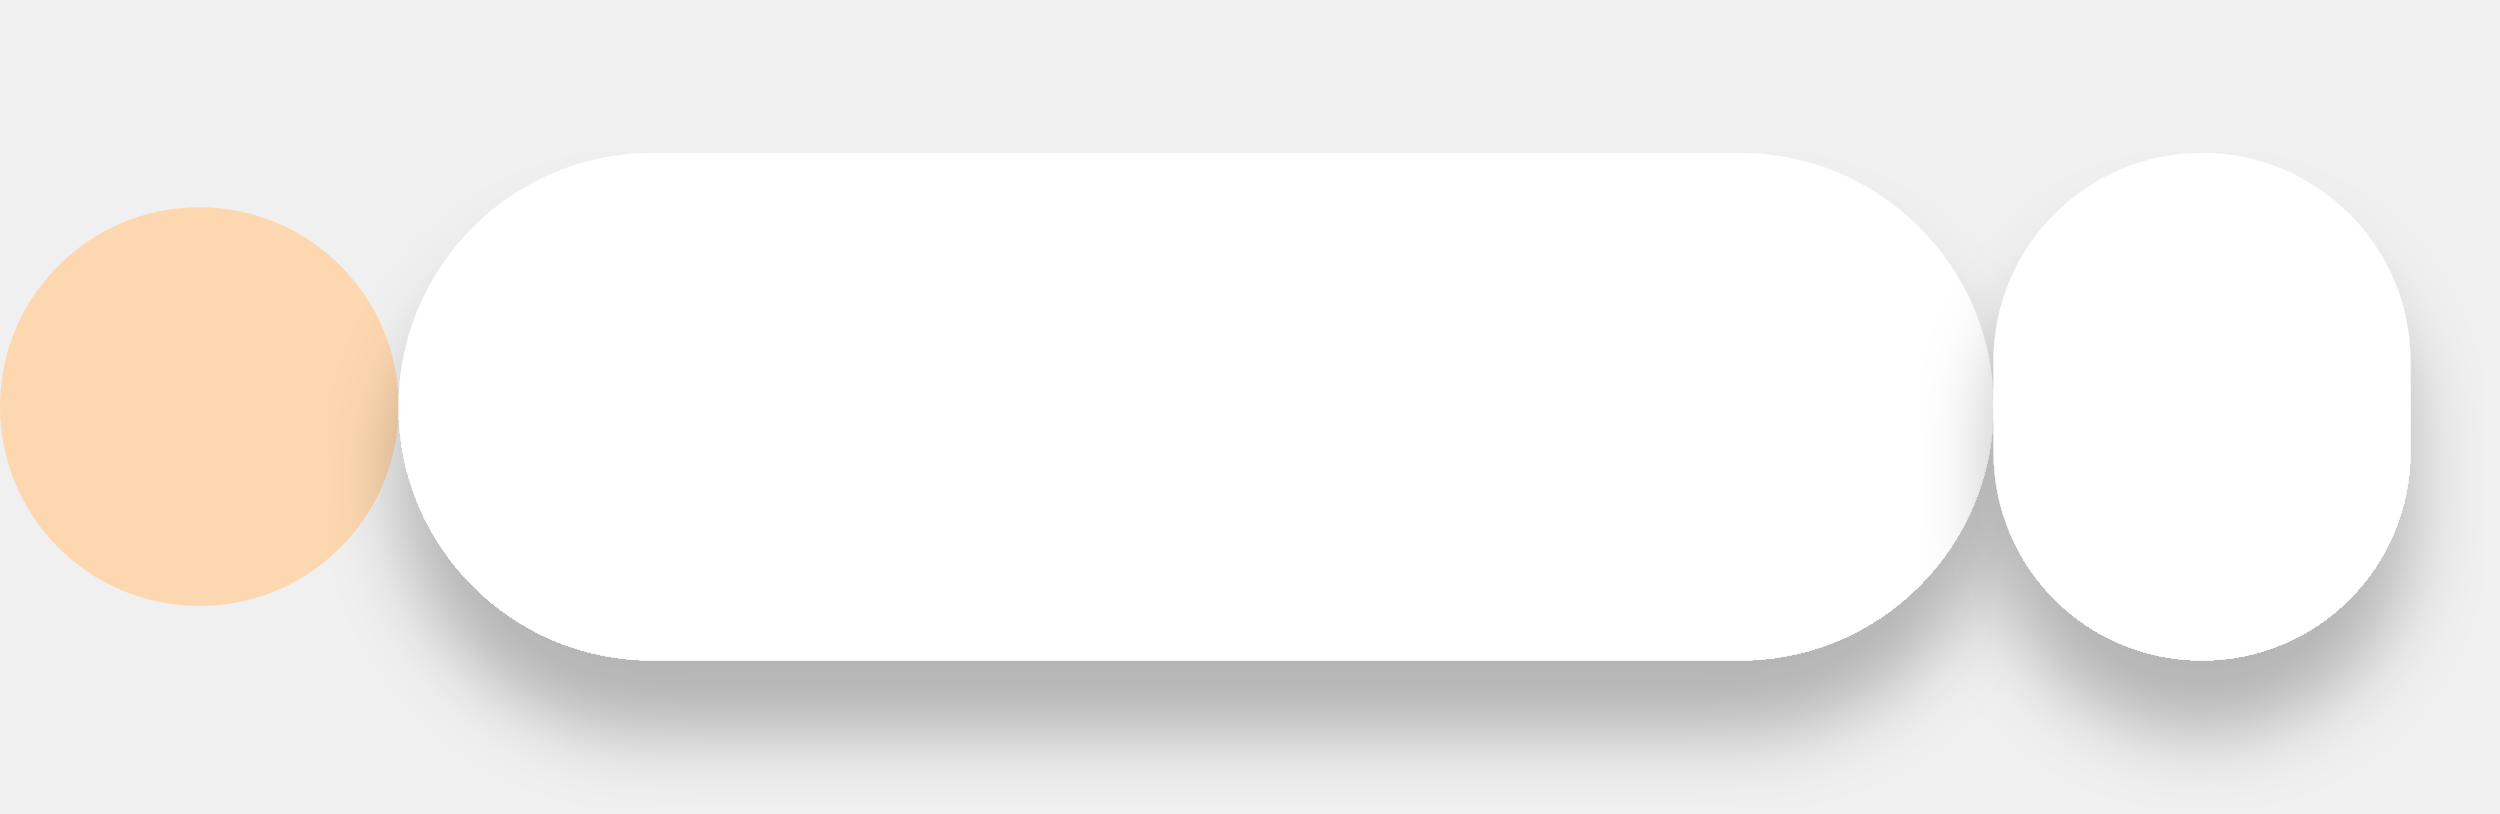
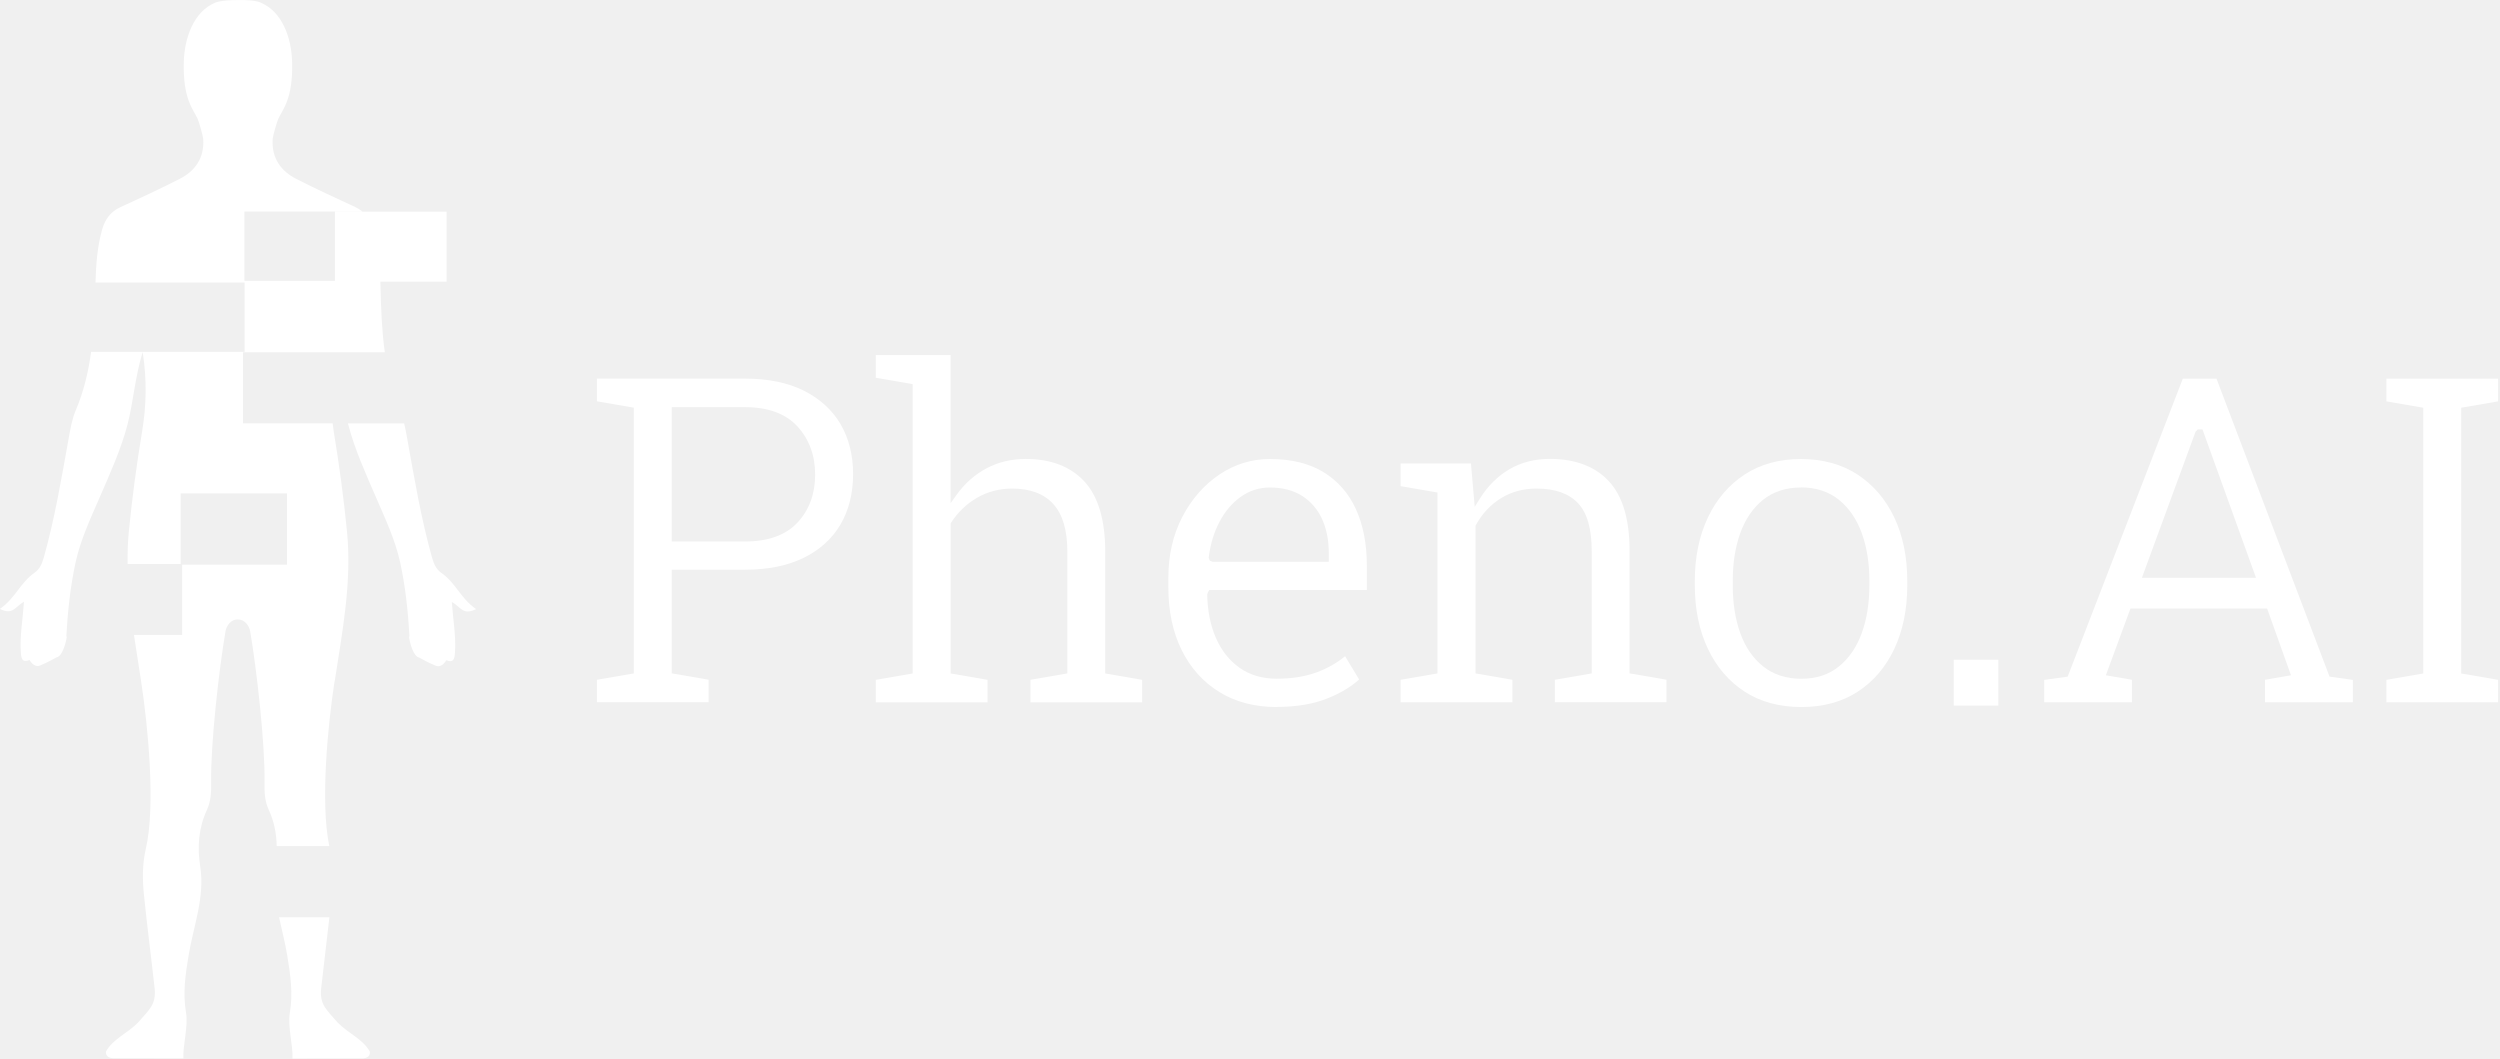
- <svg xmlns="http://www.w3.org/2000/svg" width="83" height="27" viewBox="0 0 83 27" fill="none">
-   <circle cx="6.619" cy="13.5" r="6.619" fill="#FDD7AF" />
-   <g filter="url(#filter0_d_138_14161)">
-     <rect x="13.236" y="5.076" width="52.949" height="16.848" rx="8.424" fill="white" />
-   </g>
-   <g filter="url(#filter1_d_138_14161)">
-     <rect x="66.186" y="5.076" width="13.839" height="16.848" rx="6.919" fill="white" />
+ <svg xmlns="http://www.w3.org/2000/svg" width="444" height="188" viewBox="0 0 444 188" fill="none">
+   <g clip-path="url(#clip0_606_16396)">
+     <path d="M106.01 124.72V120.73L112.56 119.6V72.4L106.01 71.27V67.24H132.32C136.39 67.24 139.9 67.96 142.75 69.38C145.58 70.79 147.77 72.78 149.26 75.29C150.75 77.82 151.51 80.82 151.51 84.21C151.51 87.6 150.75 90.64 149.26 93.17C147.77 95.69 145.58 97.67 142.75 99.06C139.9 100.46 136.39 101.18 132.32 101.18H119.3V119.59L125.85 120.72V124.71H106.01V124.72ZM119.3 96.17H132.32C136.44 96.17 139.58 95.03 141.66 92.78C143.73 90.54 144.77 87.69 144.77 84.3C144.77 80.91 143.72 78.04 141.66 75.77C139.58 73.48 136.44 72.31 132.32 72.31H119.3V96.17V96.17Z" fill="white" />
+     <path d="M183.009 124.72V120.73L189.559 119.6V97.91C189.559 94.18 188.729 91.36 187.089 89.54C185.439 87.7 182.969 86.77 179.759 86.77C177.489 86.77 175.399 87.32 173.529 88.4C171.669 89.48 170.119 90.96 168.929 92.8L168.839 92.95V119.61L175.389 120.74V124.73H155.539V120.74L162.089 119.61V68.22L155.539 67.09V63.06H168.829V89.37L169.899 87.87C171.339 85.86 173.129 84.28 175.209 83.17C177.279 82.07 179.629 81.51 182.169 81.51C186.639 81.51 190.139 82.86 192.589 85.51C195.049 88.18 196.289 92.38 196.289 98V119.61L202.839 120.74V124.73H182.989L183.009 124.72Z" fill="white" />
+     <path d="M226.73 125.57C222.84 125.57 219.42 124.67 216.55 122.9C213.68 121.13 211.44 118.63 209.87 115.47C208.3 112.29 207.5 108.55 207.5 104.37V102.6C207.5 98.58 208.34 94.94 209.99 91.78C211.64 88.62 213.86 86.09 216.59 84.26C219.31 82.44 222.31 81.52 225.53 81.52C229.31 81.52 232.52 82.3 235.05 83.85C237.57 85.39 239.51 87.59 240.79 90.38C242.09 93.2 242.75 96.58 242.75 100.42V104.78H214.78L214.52 105.21L214.4 105.58C214.45 108.44 214.96 111.01 215.92 113.23C216.88 115.48 218.3 117.28 220.12 118.58C221.95 119.88 224.18 120.54 226.73 120.54C229.47 120.54 231.91 120.14 234 119.35C235.84 118.65 237.49 117.71 238.89 116.54L241.38 120.68C239.93 121.99 238.04 123.12 235.74 124.04C233.26 125.04 230.23 125.55 226.73 125.55V125.57ZM225.52 86.58C223.63 86.58 221.89 87.14 220.35 88.24C218.83 89.32 217.57 90.81 216.59 92.66C215.62 94.49 214.98 96.59 214.68 98.9L214.66 99.05L214.86 99.57L215.34 99.77H235.99V98.13C235.99 95.97 235.6 93.99 234.84 92.27C234.06 90.52 232.87 89.12 231.32 88.11C229.77 87.1 227.81 86.58 225.51 86.58H225.52Z" fill="white" />
+     <path d="M276.14 124.72V120.73L282.69 119.6V97.95C282.69 93.91 281.89 91.11 280.26 89.37C278.63 87.64 276.16 86.77 272.89 86.77C270.51 86.77 268.37 87.36 266.53 88.51C264.69 89.66 263.21 91.25 262.12 93.24L262.05 93.37V119.6L268.6 120.73V124.72H248.75V120.73L255.3 119.6V87.47L248.75 86.34V82.31H261.24L261.91 90.01L262.85 88.51C264.24 86.3 266 84.55 268.09 83.33C270.17 82.11 272.58 81.5 275.25 81.5C279.75 81.5 283.27 82.83 285.71 85.44C288.17 88.07 289.41 92.22 289.41 97.78V119.59L295.96 120.72V124.71H276.11L276.14 124.72Z" fill="white" />
+     <path d="M319.91 125.57C316.03 125.57 312.64 124.65 309.84 122.83C307.04 121.01 304.85 118.45 303.32 115.22C301.78 111.97 301 108.2 301 104.01V103.12C301 98.93 301.78 95.16 303.32 91.91C304.85 88.68 307.04 86.11 309.84 84.28C312.64 82.45 316 81.52 319.83 81.52C323.66 81.52 327.1 82.45 329.9 84.28C332.7 86.12 334.89 88.68 336.42 91.89C337.95 95.13 338.73 98.91 338.73 103.12V104.01C338.73 108.22 337.95 112 336.42 115.26C334.89 118.49 332.71 121.04 329.92 122.85C327.14 124.66 323.77 125.57 319.91 125.57V125.57ZM319.83 86.58C317.18 86.58 314.92 87.32 313.1 88.78C311.31 90.23 309.95 92.22 309.06 94.72C308.18 97.17 307.74 100 307.74 103.12V104.01C307.74 107.13 308.18 109.95 309.06 112.41C309.95 114.91 311.32 116.91 313.13 118.35C314.96 119.81 317.24 120.55 319.91 120.55C322.58 120.55 324.82 119.81 326.62 118.34C328.4 116.9 329.76 114.9 330.66 112.4C331.55 109.94 332 107.11 332 104V103.11C332 100 331.55 97.17 330.66 94.71C329.75 92.21 328.38 90.21 326.6 88.77C324.78 87.31 322.51 86.56 319.83 86.56V86.58Z" fill="white" />
+     <path d="M346.98 125.31V117.17H354.9V125.31H346.98Z" fill="white" />
+     <path d="M402.259 124.72V120.73L406.879 119.93L402.639 108.08H378.369L373.999 119.93L378.629 120.73V124.72H363.049V120.75L367.219 120.17L387.669 67.25H393.649L413.729 120.17L417.869 120.75V124.72H402.249H402.259ZM389.939 76.65L380.399 102.62H400.669L391.159 76.26H390.329L389.949 76.65H389.939Z" fill="white" />
+     <path d="M423.82 124.72V120.74L430.37 119.61V72.41L423.82 71.28V67.25H443.66V71.28L437.11 72.41V119.61L443.66 120.74V124.72H423.82Z" fill="white" />
+     <path d="M59.431 121.08C60.781 112.26 62.511 103.43 61.63 94.43C61.05 88.5 60.251 82.58 59.281 76.7C59.2 76.19 59.151 75.69 59.081 75.18H43.151V62.56H59.16C59.16 62.56 59.16 62.55 59.16 62.54V62.56H68.341C67.811 58.74 67.671 54.87 67.581 50.99C67.581 50.67 67.561 50.35 67.55 50.03H79.311V37.59H59.48V49.88H43.41V37.57H64.371C63.99 37.27 63.581 37 63.09 36.77C59.55 35.15 56.031 33.51 52.56 31.74C50.02 30.44 48.181 28.18 48.431 24.66C48.471 24.09 49.191 21.6 49.431 21.09C50.24 19.34 52.05 17.56 51.88 11.02C51.77 6.63 50.071 2.08 46.38 0.51C46.38 0.51 45.7 -0.04 42.261 0.01C38.961 0.01 38.141 0.51 38.141 0.51C34.45 2.08 32.761 6.63 32.641 11.02C32.471 17.57 34.291 19.35 35.09 21.09C35.331 21.61 36.05 24.1 36.09 24.66C36.34 28.19 34.501 30.44 31.96 31.74C28.5 33.51 24.971 35.16 21.43 36.77C19.651 37.58 18.671 38.91 18.14 40.76C17.27 43.85 17.05 47 16.96 50.18H43.441V62.49H16.18C15.7 66.03 14.88 69.52 13.441 72.91C12.81 74.39 12.521 76.05 12.23 77.66C10.941 84.83 9.75 92.02 7.77 99.04C7.47 100.12 7.04 101.08 6.16 101.7C3.5 103.57 2.82 106.15 -0.02 108.15C2.32 109.28 2.6 107.81 4.26 106.86C4.05 110.04 3.49 112.95 3.7 115.89C3.78 116.94 3.93 117.74 5.25 117.22C5.25 117.22 5.98 118.63 7.1 118.2C8.22 117.77 10.06 116.74 10.06 116.74C11.03 116.58 11.691 114.3 11.851 113.14C11.87 113.01 11.78 113.08 11.79 112.95C12.04 108.32 12.53 103.99 13.441 99.81C14.31 95.85 16.07 92.09 17.701 88.34C19.55 84.07 21.511 79.78 22.671 75.3C23.701 71.29 23.951 67.05 25.34 62.52C26.12 67.6 25.991 72.1 25.23 76.68C24.25 82.56 23.46 88.48 22.881 94.41C22.691 96.34 22.64 98.25 22.66 100.17H32.081V87.63H50.971V100.29H32.35V112.76H23.791C24.201 115.53 24.651 118.29 25.07 121.05C26.23 128.65 27.701 143.05 25.89 150.79C25.27 153.45 25.291 156.19 25.561 158.88C26.12 164.43 26.851 169.96 27.46 175.5C27.791 178.46 26.381 179.41 24.53 181.59C22.541 183.61 20.09 184.48 18.82 186.75C18.701 188.07 20.331 187.94 20.331 187.94L30.3 187.96H32.571C32.45 185.67 33.45 182.3 33.041 179.9C32.441 176.4 32.931 173.06 33.501 169.65C34.37 164.42 36.41 159.34 35.56 153.89C35.011 150.4 35.261 147.05 36.761 143.81C37.461 142.29 37.531 140.63 37.501 138.99C37.38 132.22 38.91 118.74 40.05 112.12C40.2 111.23 40.931 109.98 42.24 110.02C43.541 109.99 44.27 111.24 44.431 112.12C45.571 118.74 47.1 132.21 46.98 138.99C46.95 140.63 47.011 142.3 47.721 143.81C48.7 145.91 49.1 148.06 49.141 150.26H58.48C56.85 142.42 58.27 128.48 59.41 121.05L59.431 121.08Z" fill="white" />
+     <path d="M84.541 108.17C81.691 106.16 81.021 103.59 78.351 101.72C77.471 101.1 77.041 100.14 76.741 99.06C74.761 92.04 73.571 84.85 72.281 77.68C72.131 76.85 71.981 76.02 71.781 75.2H61.801C61.801 75.2 61.821 75.29 61.831 75.34C62.991 79.82 64.951 84.11 66.801 88.38C68.431 92.14 70.191 95.89 71.061 99.85C71.971 104.02 72.461 108.36 72.711 112.99C72.711 113.12 72.631 113.05 72.651 113.18C72.811 114.34 73.471 116.62 74.441 116.78C74.441 116.78 76.281 117.81 77.401 118.24C78.521 118.67 79.251 117.26 79.251 117.26C80.581 117.78 80.731 116.98 80.801 115.93C81.011 112.98 80.461 110.08 80.241 106.9C81.911 107.85 82.181 109.32 84.531 108.19L84.541 108.17Z" fill="white" />
+     <path d="M59.971 181.61C58.12 179.43 56.711 178.48 57.041 175.52C57.511 171.31 58.02 167.11 58.501 162.91H49.56C50.05 165.17 50.641 167.41 51.011 169.68C51.571 173.08 52.071 176.42 51.471 179.93C51.06 182.33 52.071 185.7 51.941 187.99H54.211L64.18 187.97C64.18 187.97 65.811 188.1 65.691 186.78C64.421 184.51 61.98 183.64 59.98 181.62L59.971 181.61Z" fill="white" />
  </g>
  <defs>
-     <filter id="filter0_d_138_14161" x="10.829" y="5.076" width="57.763" height="21.661" filterUnits="userSpaceOnUse" color-interpolation-filters="sRGB">
-       <feFlood flood-opacity="0" result="BackgroundImageFix" />
-       <feColorMatrix in="SourceAlpha" type="matrix" values="0 0 0 0 0 0 0 0 0 0 0 0 0 0 0 0 0 0 127 0" result="hardAlpha" />
-       <feOffset dy="2.407" />
-       <feGaussianBlur stdDeviation="1.203" />
-       <feComposite in2="hardAlpha" operator="out" />
-       <feColorMatrix type="matrix" values="0 0 0 0 0 0 0 0 0 0 0 0 0 0 0 0 0 0 0.25 0" />
-       <feBlend mode="normal" in2="BackgroundImageFix" result="effect1_dropShadow_138_14161" />
-       <feBlend mode="normal" in="SourceGraphic" in2="effect1_dropShadow_138_14161" result="shape" />
-     </filter>
-     <filter id="filter1_d_138_14161" x="63.779" y="5.076" width="18.653" height="21.661" filterUnits="userSpaceOnUse" color-interpolation-filters="sRGB">
-       <feFlood flood-opacity="0" result="BackgroundImageFix" />
-       <feColorMatrix in="SourceAlpha" type="matrix" values="0 0 0 0 0 0 0 0 0 0 0 0 0 0 0 0 0 0 127 0" result="hardAlpha" />
-       <feOffset dy="2.407" />
-       <feGaussianBlur stdDeviation="1.203" />
-       <feComposite in2="hardAlpha" operator="out" />
-       <feColorMatrix type="matrix" values="0 0 0 0 0 0 0 0 0 0 0 0 0 0 0 0 0 0 0.25 0" />
-       <feBlend mode="normal" in2="BackgroundImageFix" result="effect1_dropShadow_138_14161" />
-       <feBlend mode="normal" in="SourceGraphic" in2="effect1_dropShadow_138_14161" result="shape" />
-     </filter>
+     <clipPath id="clip0_606_16396">
+       <rect width="443.66" height="187.98" fill="white" />
+     </clipPath>
  </defs>
</svg>
